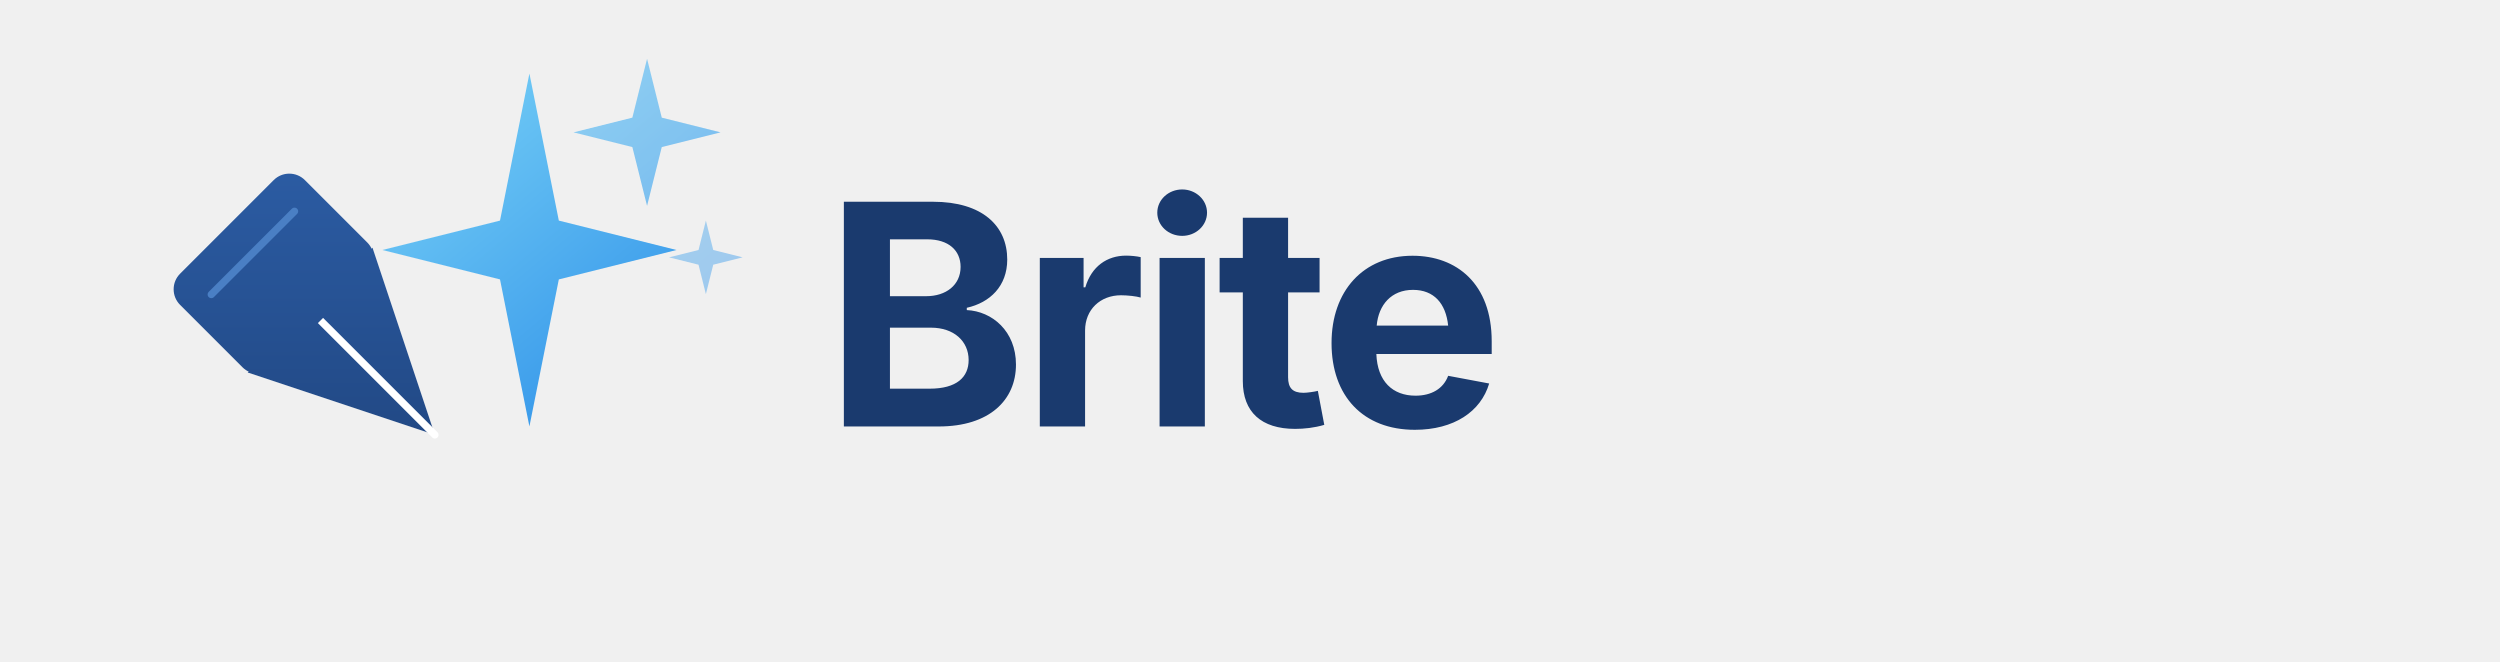
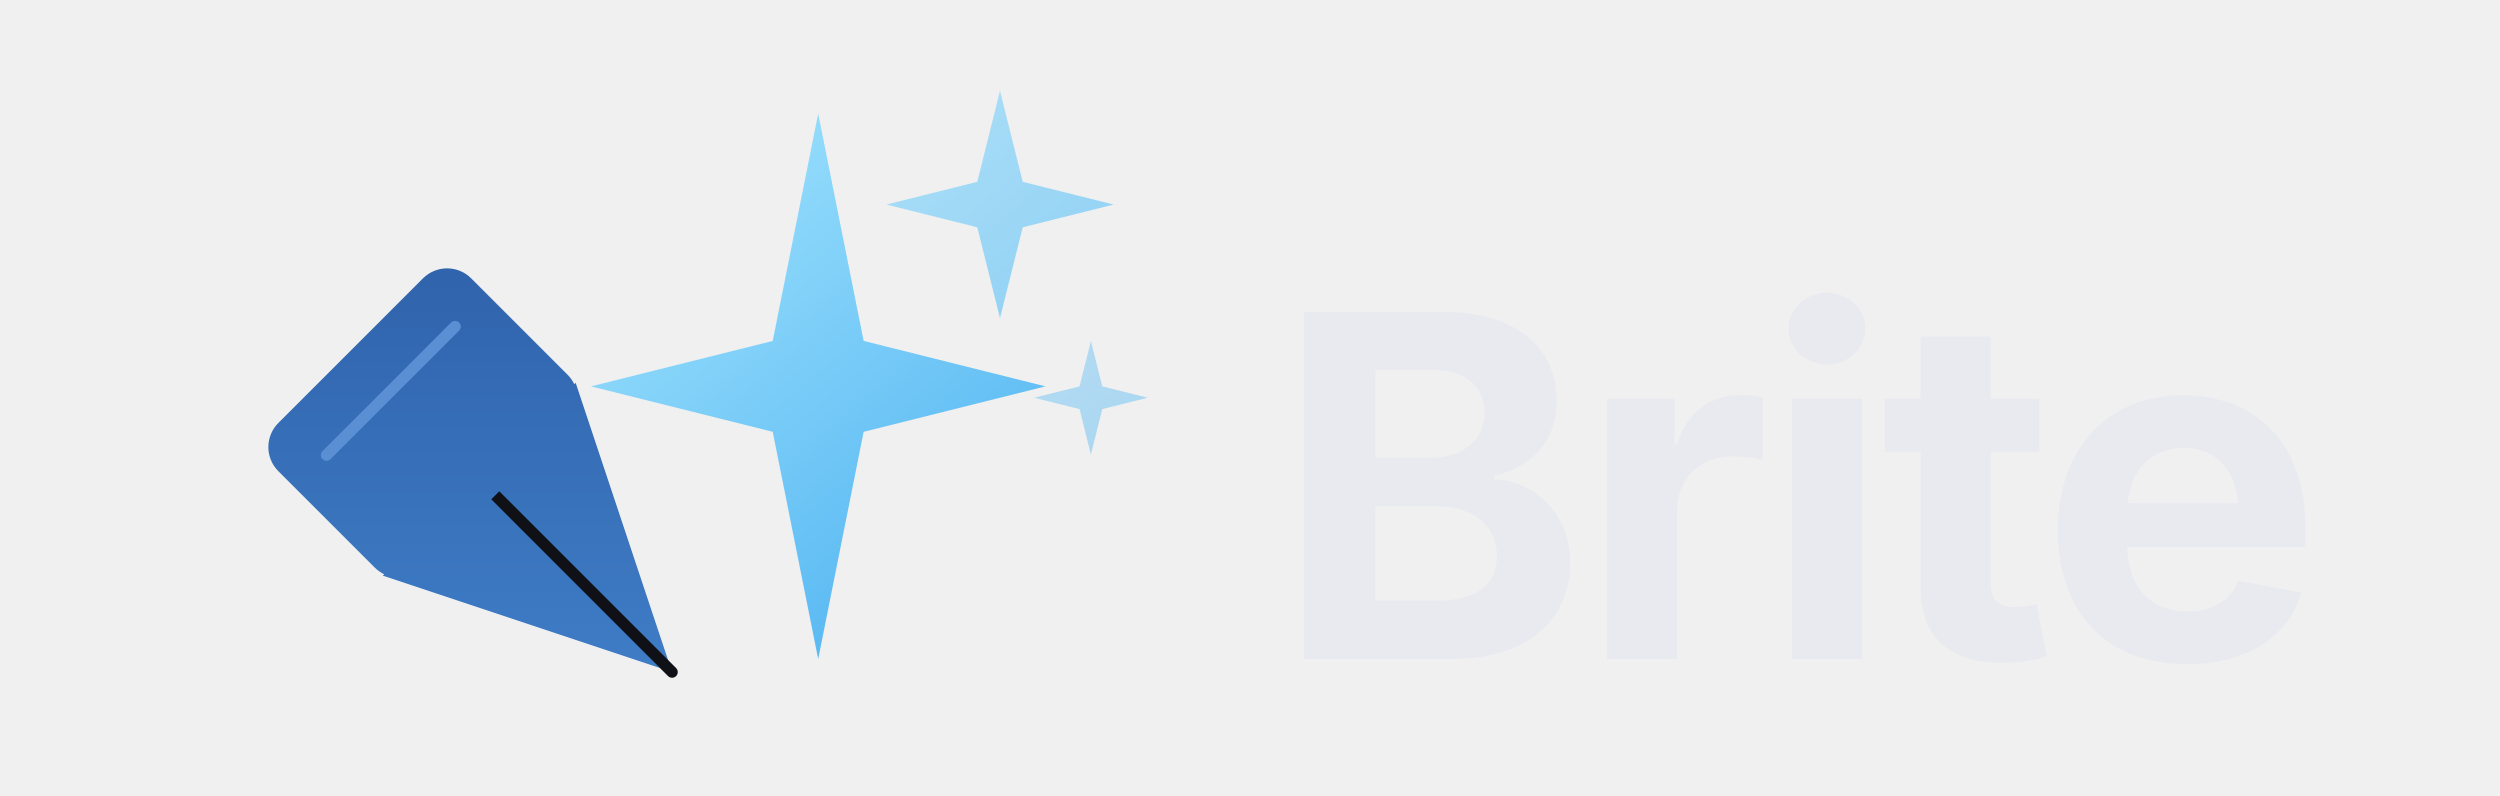
- <svg xmlns="http://www.w3.org/2000/svg" width="340" height="90" viewBox="0 0 340 90" fill="none">
+ <svg xmlns="http://www.w3.org/2000/svg" viewBox="0 0 220 70" fill="none">
  <defs>
-     <linearGradient id="nibL" x1="10" y1="70" x2="60" y2="20" gradientUnits="userSpaceOnUse">
-       <stop offset="0%" stop-color="#1a3a6e" />
+     <linearGradient id="nibD" x1="10" y1="70" x2="60" y2="20" gradientUnits="userSpaceOnUse">
+       <stop offset="0%" stop-color="#4a90d9" />
      <stop offset="100%" stop-color="#2d5fa8" />
    </linearGradient>
-     <linearGradient id="sparkL" x1="52" y1="8" x2="92" y2="56" gradientUnits="userSpaceOnUse">
-       <stop offset="0%" stop-color="#7dd6f8" />
-       <stop offset="100%" stop-color="#2d8fe8" />
+     <linearGradient id="sparkD" x1="52" y1="8" x2="92" y2="56" gradientUnits="userSpaceOnUse">
+       <stop offset="0%" stop-color="#a8e8ff" />
+       <stop offset="100%" stop-color="#4ab0f0" />
    </linearGradient>
  </defs>
  <g transform="translate(45,45) rotate(-45) translate(-20,-20)">
-     <polygon points="20,40 8,16 32,16" fill="url(#nibL)" />
-     <line x1="20" y1="40" x2="20" y2="18" stroke="#ffffff" stroke-width="1" stroke-linecap="round" />
-     <rect x="8" y="0" width="24" height="18" rx="3" fill="url(#nibL)" />
-     <line x1="12" y1="5" x2="28" y2="5" stroke="#4a7fc4" stroke-width="1" stroke-linecap="round" />
+     <polygon points="20,40 8,16 32,16" fill="url(#nibD)" />
+     <line x1="20" y1="40" x2="20" y2="18" stroke="#0f1117" stroke-width="1" stroke-linecap="round" />
+     <rect x="8" y="0" width="24" height="18" rx="3" fill="url(#nibD)" />
+     <line x1="12" y1="5" x2="28" y2="5" stroke="#5a8fd4" stroke-width="1" stroke-linecap="round" />
  </g>
-   <path d="M72 10 L76 30 L92 34 L76 38 L72 58 L68 38 L52 34 L68 30 Z" fill="url(#sparkL)" />
-   <path d="M88 8 L90 16 L98 18 L90 20 L88 28 L86 20 L78 18 L86 16 Z" fill="url(#sparkL)" opacity="0.7" />
-   <path d="M96 30 L97 34 L101 35 L97 36 L96 40 L95 36 L91 35 L95 34 Z" fill="url(#sparkL)" opacity="0.45" />
-   <text x="112" y="58" font-family="'Inter','Helvetica Neue',sans-serif" font-size="42" font-weight="700" fill="#1a3a6e" letter-spacing="-1">Brite</text>
+   <path d="M72 10 L76 30 L92 34 L76 38 L72 58 L68 38 L52 34 L68 30 Z" fill="url(#sparkD)" />
+   <path d="M88 8 L90 16 L98 18 L90 20 L88 28 L86 20 L78 18 L86 16 Z" fill="url(#sparkD)" opacity="0.7" />
+   <path d="M96 30 L97 34 L101 35 L97 36 L96 40 L95 36 L91 35 L95 34 Z" fill="url(#sparkD)" opacity="0.45" />
+   <text x="112" y="58" font-family="'Inter','Helvetica Neue',sans-serif" font-size="42" font-weight="700" fill="#e8eaf0" letter-spacing="-1">Brite</text>
</svg>
